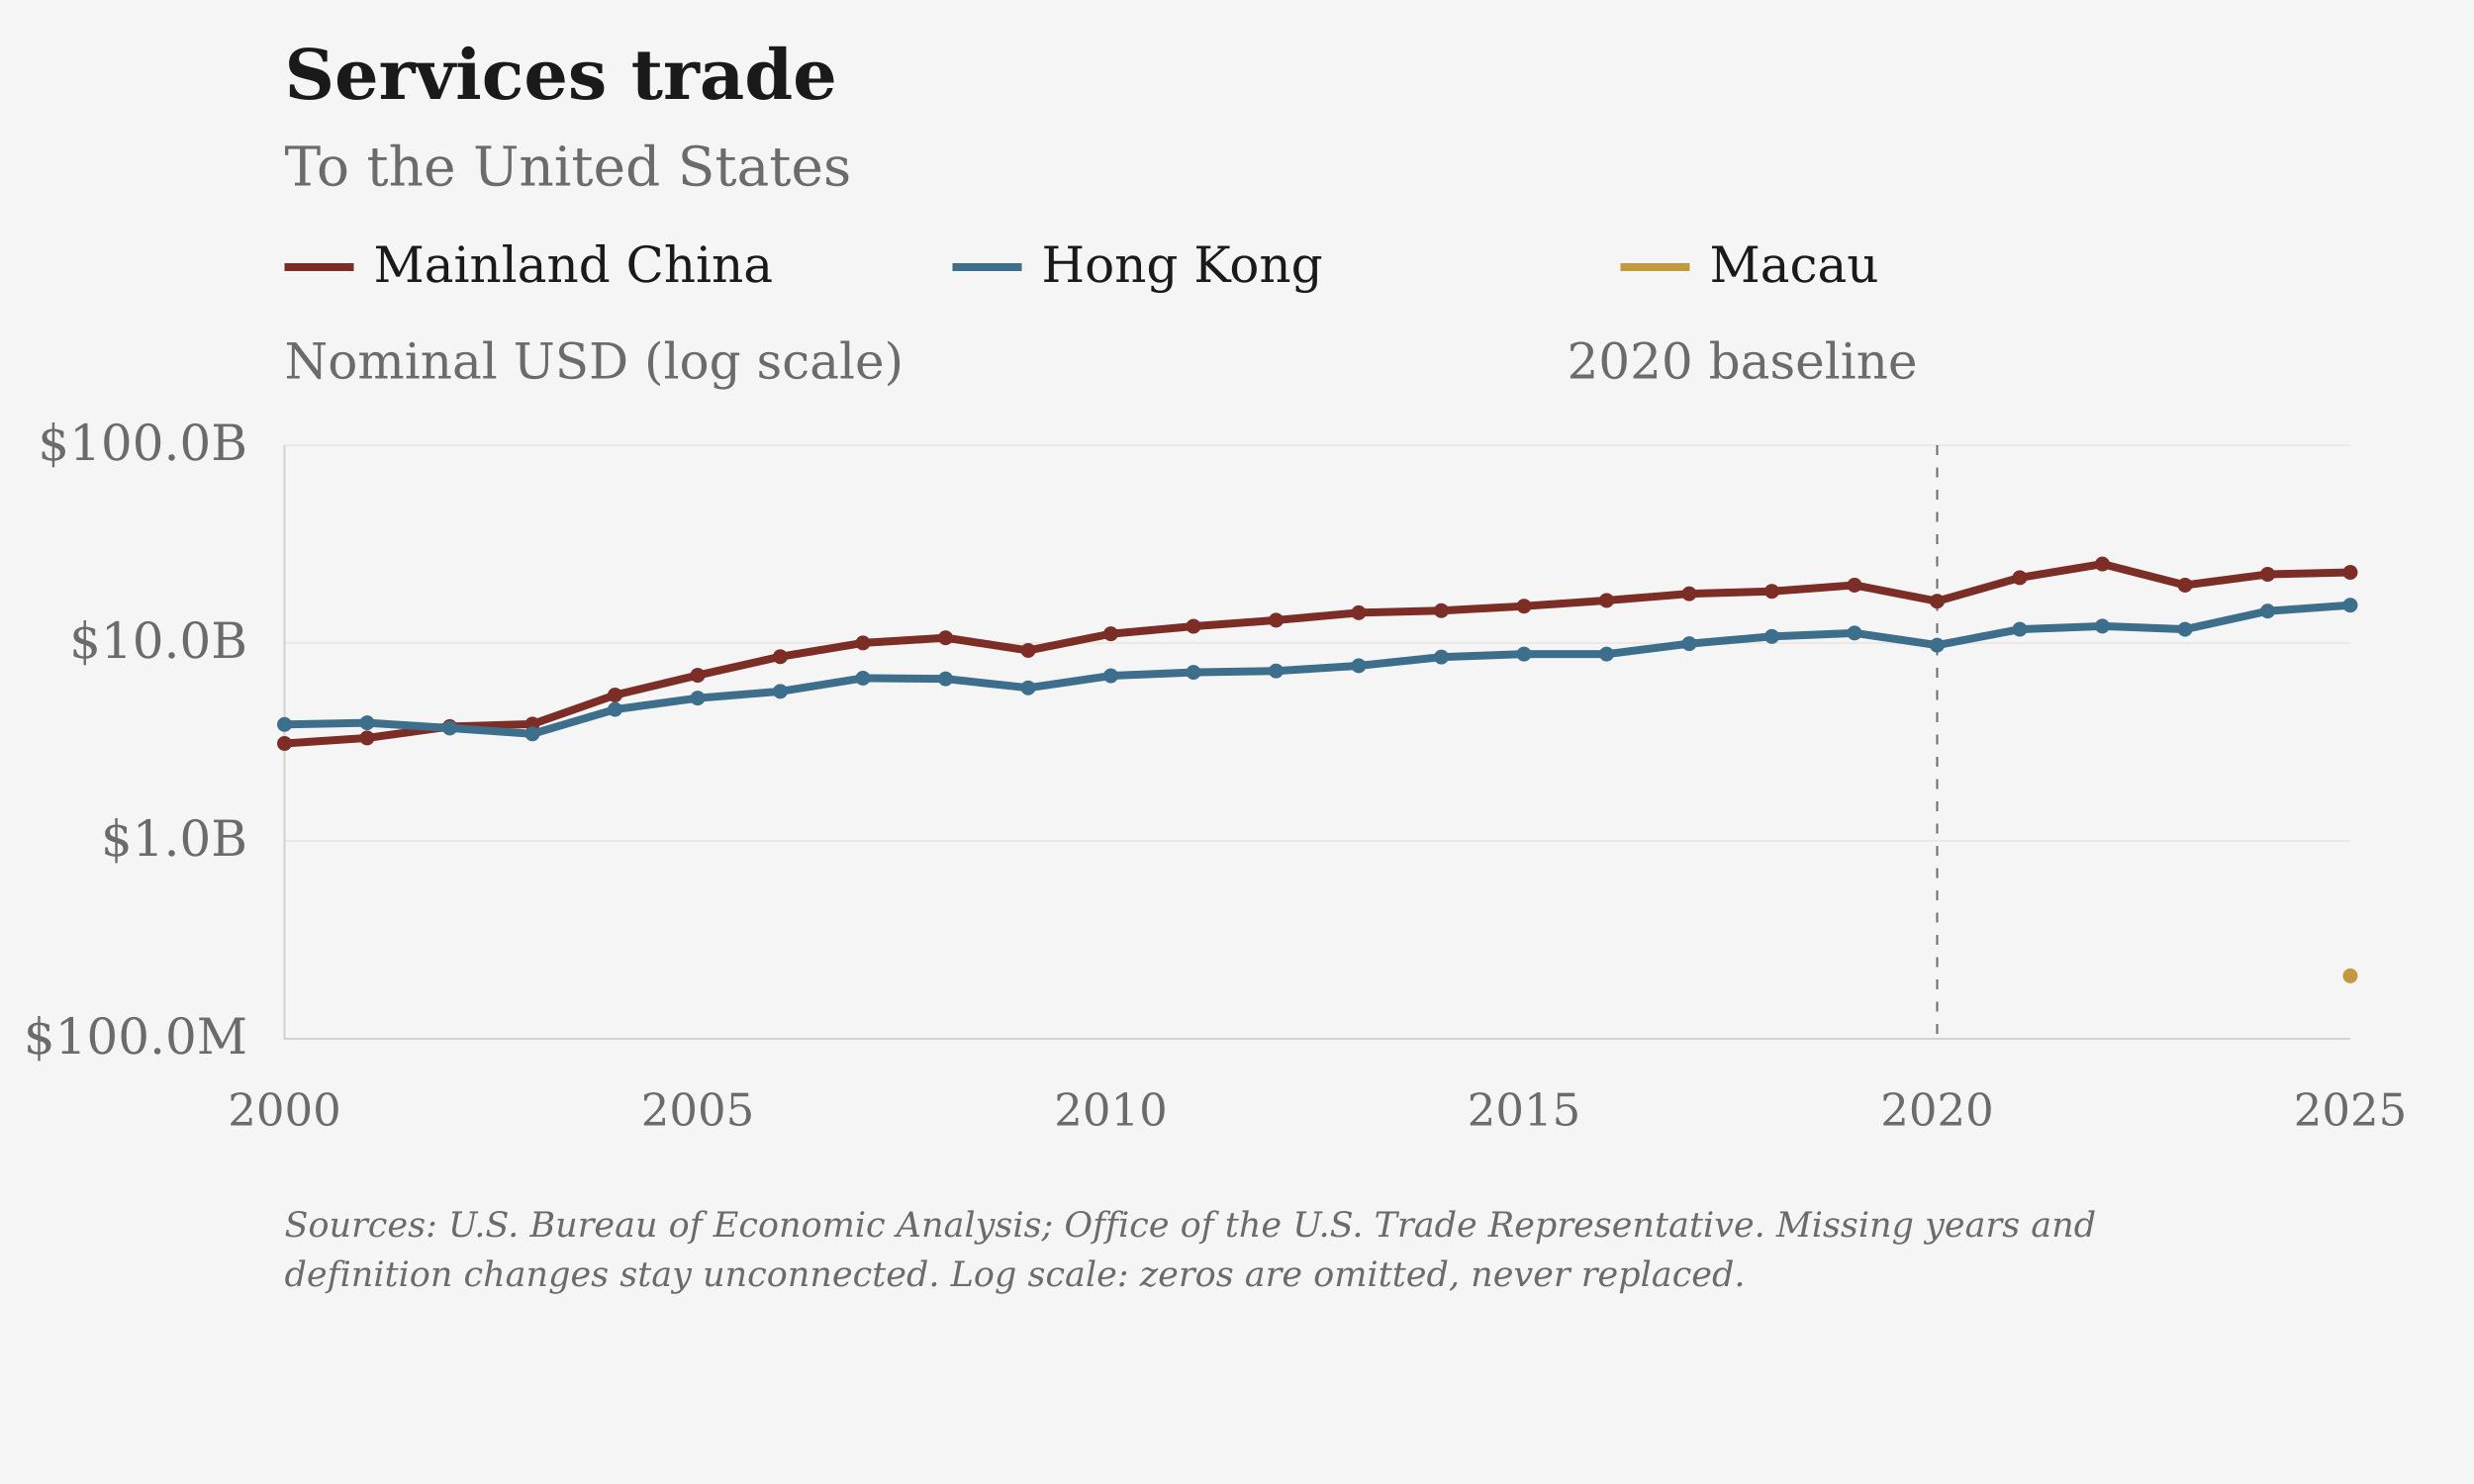
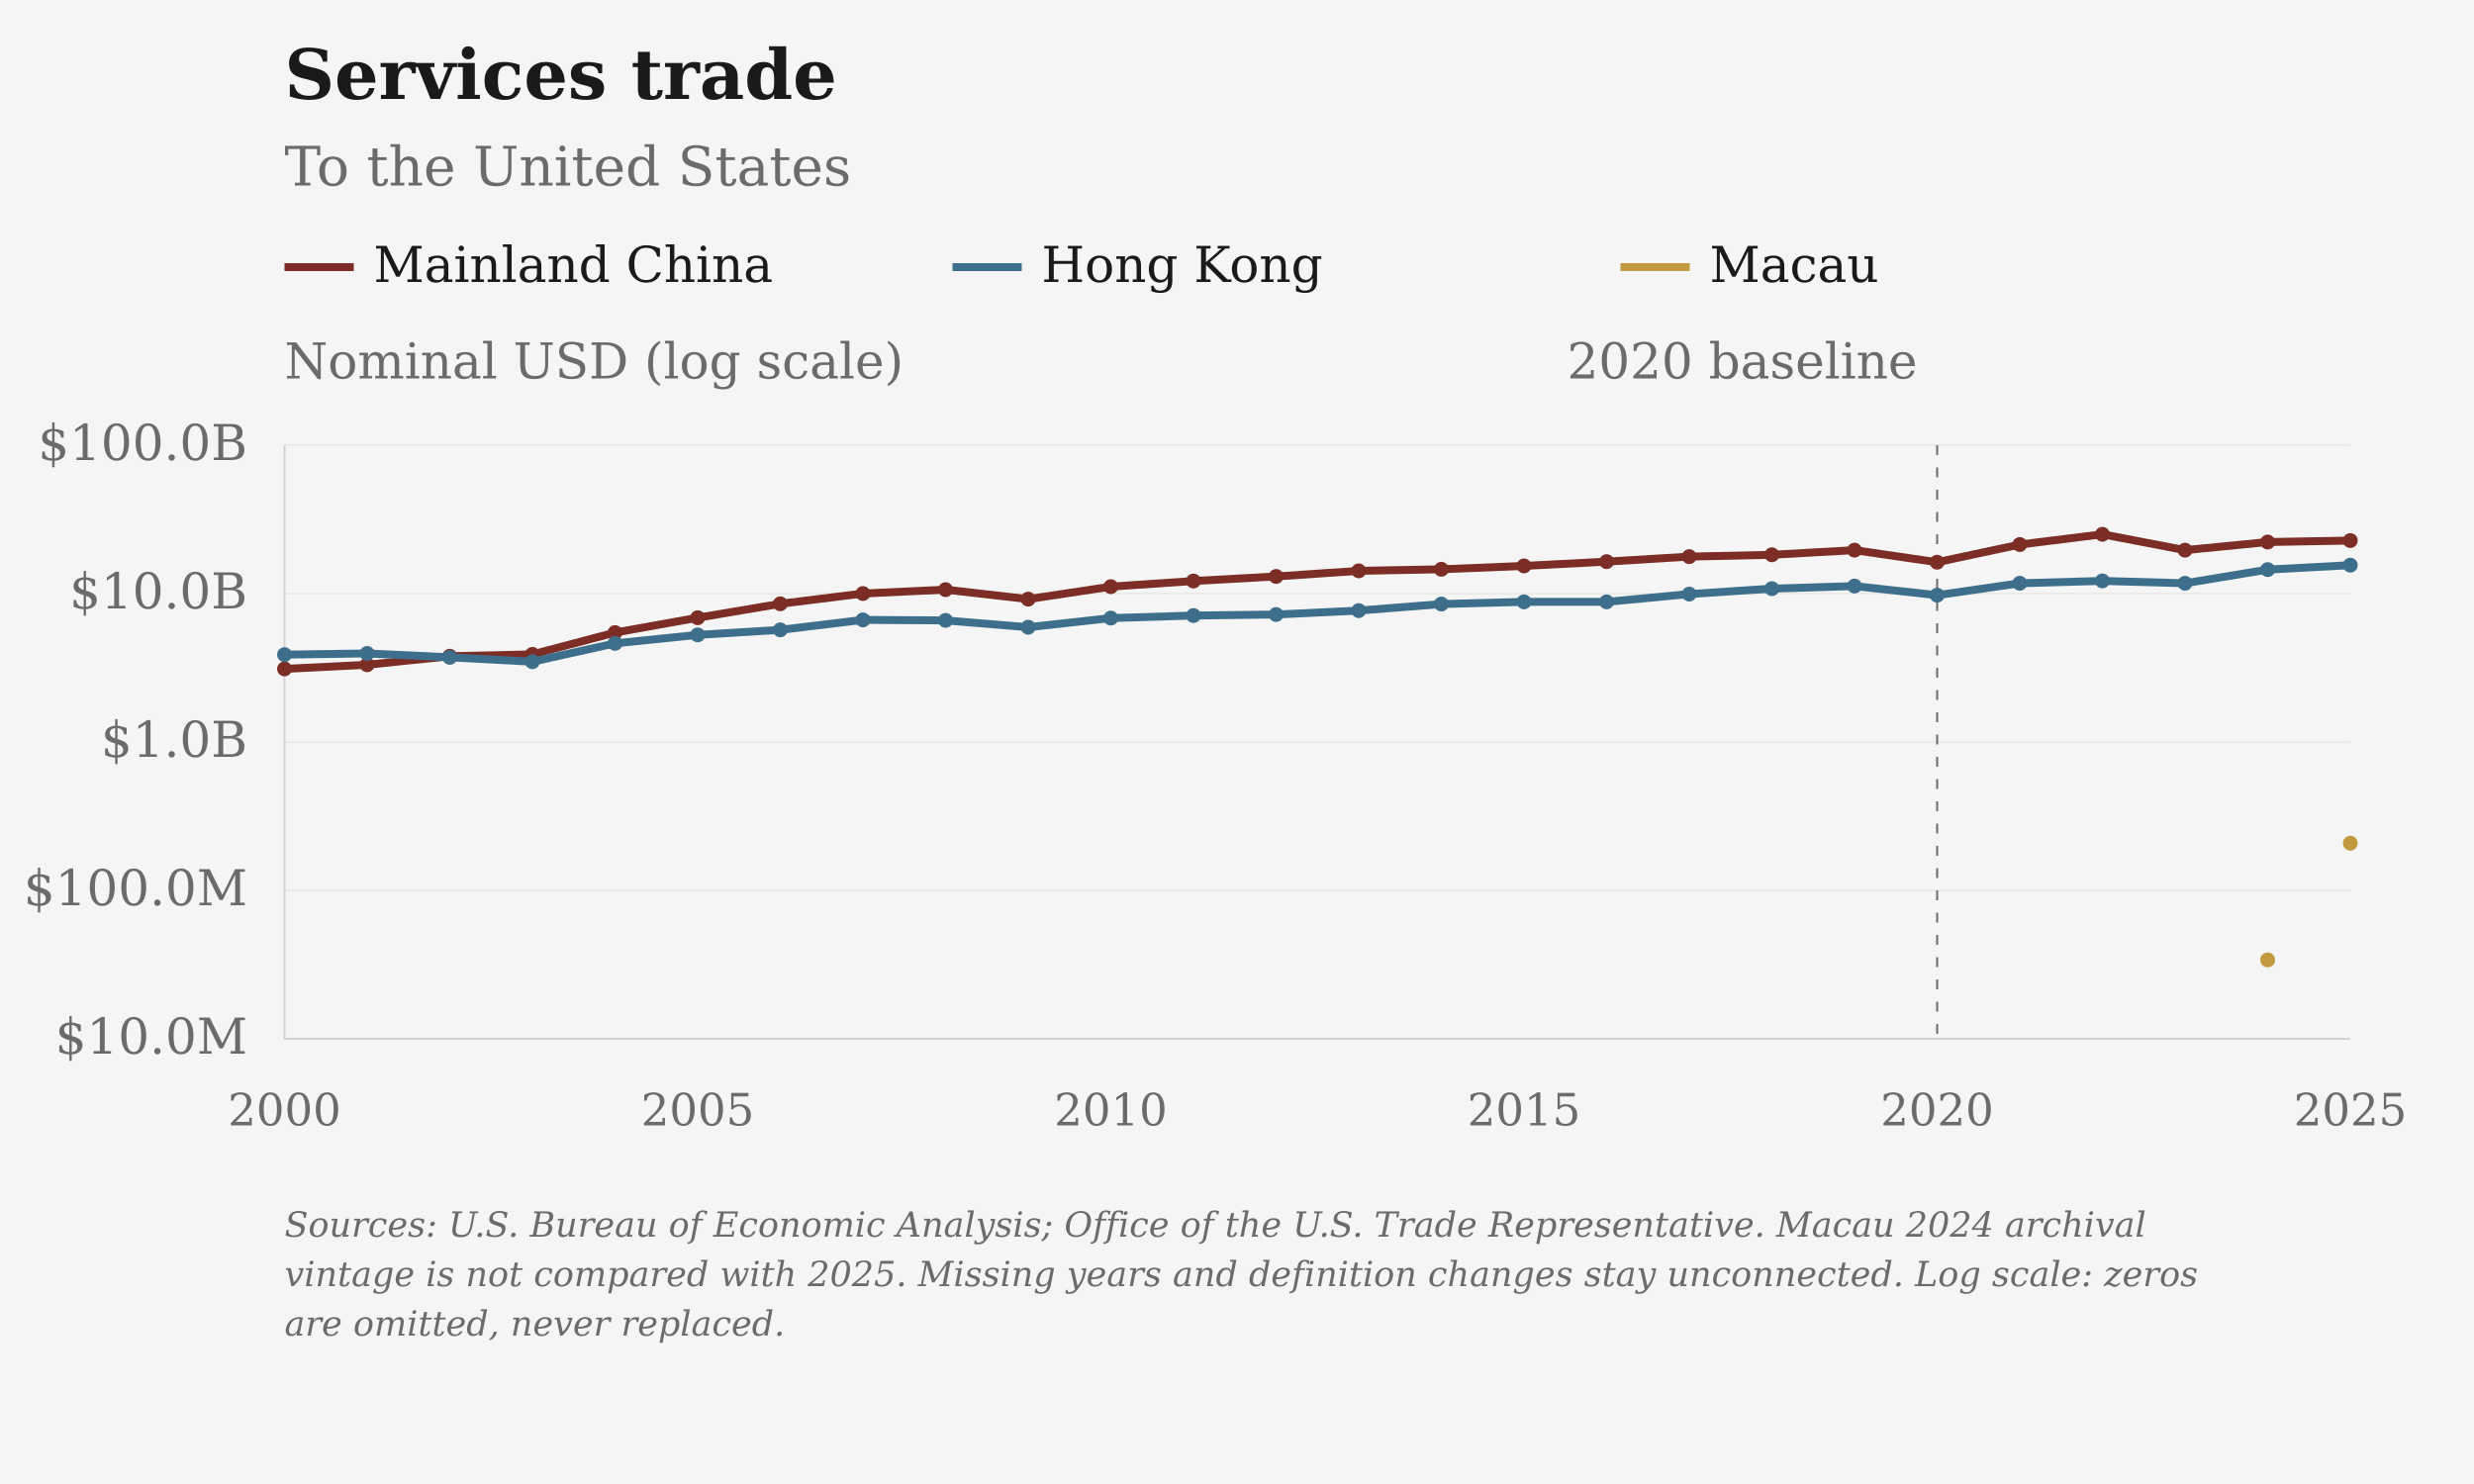
<svg xmlns="http://www.w3.org/2000/svg" viewBox="0 0 1000 600" role="img" aria-label="Services trade: To the United States">
  <rect class="chart-background" width="1000" height="600" fill="#F5F5F5" />
  <g font-family="DejaVu Serif, Georgia, 'Times New Roman', serif" font-size="20" fill="#6B6B6B">
    <text x="115" y="40" font-size="28" font-weight="bold" fill="#1A1A1A">Services trade</text>
    <text x="115" y="75" font-size="22">To the United States</text>
    <path class="legend-swatch" data-geography="CHN" d="M115 108h28" stroke="#7B2D26" stroke-width="3.2" />
    <text x="151" y="114" fill="#1A1A1A">Mainland China</text>
    <path class="legend-swatch" data-geography="HKG" d="M385 108h28" stroke="#3D6F8C" stroke-width="3.2" />
    <text x="421" y="114" fill="#1A1A1A">Hong Kong</text>
    <path class="legend-swatch" data-geography="MAC" d="M655 108h28" stroke="#C2993E" stroke-width="3.2" />
    <text x="691" y="114" fill="#1A1A1A">Macau</text>
    <text x="115" y="153">Nominal USD (log scale)</text>
    <path d="M115 420.00H950" stroke="#D6D3CC" stroke-opacity="0.6" stroke-width="0.5" />
-     <text x="100" y="426.00" text-anchor="end">$100.0M</text>
-     <path d="M115 340.00H950" stroke="#D6D3CC" stroke-opacity="0.6" stroke-width="0.5" />
-     <text x="100" y="346.00" text-anchor="end">$1.0B</text>
-     <path d="M115 260.00H950" stroke="#D6D3CC" stroke-opacity="0.6" stroke-width="0.5" />
-     <text x="100" y="266.00" text-anchor="end">$10.0B</text>
+     <text x="100" y="426.00" text-anchor="end">$10.0M</text>
+     <path d="M115 360.00H950" stroke="#D6D3CC" stroke-opacity="0.6" stroke-width="0.5" />
+     <text x="100" y="366.00" text-anchor="end">$100.0M</text>
+     <path d="M115 300.00H950" stroke="#D6D3CC" stroke-opacity="0.6" stroke-width="0.5" />
+     <text x="100" y="306.00" text-anchor="end">$1.0B</text>
+     <path d="M115 240.00H950" stroke="#D6D3CC" stroke-opacity="0.6" stroke-width="0.5" />
+     <text x="100" y="246.00" text-anchor="end">$10.0B</text>
    <path d="M115 180.00H950" stroke="#D6D3CC" stroke-opacity="0.6" stroke-width="0.5" />
    <text x="100" y="186.00" text-anchor="end">$100.0B</text>
    <text x="115.00" y="455" font-size="18" text-anchor="middle">2000</text>
    <text x="282.00" y="455" font-size="18" text-anchor="middle">2005</text>
    <text x="449.00" y="455" font-size="18" text-anchor="middle">2010</text>
    <text x="616.00" y="455" font-size="18" text-anchor="middle">2015</text>
    <text x="783.00" y="455" font-size="18" text-anchor="middle">2020</text>
    <text x="950.00" y="455" font-size="18" text-anchor="middle">2025</text>
    <path d="M115 180V420H950" stroke="#D6D3CC" stroke-width="0.8" fill="none" />
    <path d="M783.00 180V420" stroke="#6B6B6B" stroke-width="0.8" stroke-dasharray="4 5" />
    <text x="775.00" y="153" text-anchor="end">2020 baseline</text>
-     <path class="data-line" data-geography="CHN" data-series-id="bea:CHN:USA:services" d="M115.00,300.59 L148.40,298.36 L181.80,293.76 L215.20,292.76 L248.60,281.01 L282.00,273.02 L315.40,265.50 L348.80,259.95 L382.20,257.87 L415.60,262.98 L449.00,256.26 L482.40,253.22 L515.80,250.75 L549.20,247.73 L582.60,246.89 L616.00,245.08 L649.40,242.77 L682.80,240.06 L716.20,239.08 L749.60,236.58 L783.00,243.08 L816.40,233.56 L849.80,228.03 L883.20,236.58 L916.60,232.20 L950.00,231.41" fill="none" stroke="#7B2D26" stroke-width="3.2" stroke-linejoin="round" />
-     <circle data-geography="CHN" data-period="2000" cx="115.00" cy="300.59" r="3" fill="#7B2D26" />
-     <circle data-geography="CHN" data-period="2001" cx="148.40" cy="298.36" r="3" fill="#7B2D26" />
-     <circle data-geography="CHN" data-period="2002" cx="181.80" cy="293.76" r="3" fill="#7B2D26" />
-     <circle data-geography="CHN" data-period="2003" cx="215.20" cy="292.76" r="3" fill="#7B2D26" />
-     <circle data-geography="CHN" data-period="2004" cx="248.60" cy="281.01" r="3" fill="#7B2D26" />
-     <circle data-geography="CHN" data-period="2005" cx="282.00" cy="273.02" r="3" fill="#7B2D26" />
-     <circle data-geography="CHN" data-period="2006" cx="315.40" cy="265.50" r="3" fill="#7B2D26" />
-     <circle data-geography="CHN" data-period="2007" cx="348.80" cy="259.95" r="3" fill="#7B2D26" />
-     <circle data-geography="CHN" data-period="2008" cx="382.20" cy="257.87" r="3" fill="#7B2D26" />
-     <circle data-geography="CHN" data-period="2009" cx="415.60" cy="262.98" r="3" fill="#7B2D26" />
-     <circle data-geography="CHN" data-period="2010" cx="449.00" cy="256.26" r="3" fill="#7B2D26" />
-     <circle data-geography="CHN" data-period="2011" cx="482.40" cy="253.22" r="3" fill="#7B2D26" />
-     <circle data-geography="CHN" data-period="2012" cx="515.80" cy="250.75" r="3" fill="#7B2D26" />
-     <circle data-geography="CHN" data-period="2013" cx="549.20" cy="247.73" r="3" fill="#7B2D26" />
-     <circle data-geography="CHN" data-period="2014" cx="582.60" cy="246.89" r="3" fill="#7B2D26" />
-     <circle data-geography="CHN" data-period="2015" cx="616.00" cy="245.08" r="3" fill="#7B2D26" />
-     <circle data-geography="CHN" data-period="2016" cx="649.40" cy="242.77" r="3" fill="#7B2D26" />
-     <circle data-geography="CHN" data-period="2017" cx="682.80" cy="240.06" r="3" fill="#7B2D26" />
-     <circle data-geography="CHN" data-period="2018" cx="716.20" cy="239.08" r="3" fill="#7B2D26" />
-     <circle data-geography="CHN" data-period="2019" cx="749.60" cy="236.58" r="3" fill="#7B2D26" />
-     <circle data-geography="CHN" data-period="2020" cx="783.00" cy="243.08" r="3" fill="#7B2D26" />
-     <circle data-geography="CHN" data-period="2021" cx="816.40" cy="233.56" r="3" fill="#7B2D26" />
-     <circle data-geography="CHN" data-period="2022" cx="849.80" cy="228.03" r="3" fill="#7B2D26" />
-     <circle data-geography="CHN" data-period="2023" cx="883.20" cy="236.58" r="3" fill="#7B2D26" />
-     <circle data-geography="CHN" data-period="2024" cx="916.60" cy="232.20" r="3" fill="#7B2D26" />
-     <circle data-geography="CHN" data-period="2025" cx="950.00" cy="231.41" r="3" fill="#7B2D26" />
-     <path class="data-line" data-geography="HKG" data-series-id="bea:HKG:USA:services" d="M115.00,292.91 L148.40,292.25 L181.80,294.37 L215.20,296.72 L248.60,286.82 L282.00,282.25 L315.40,279.54 L348.80,274.18 L382.20,274.46 L415.60,278.11 L449.00,273.22 L482.40,271.83 L515.80,271.28 L549.20,269.16 L582.60,265.65 L616.00,264.45 L649.40,264.46 L682.80,260.25 L716.20,257.33 L749.60,255.94 L783.00,260.85 L816.40,254.43 L849.80,253.16 L883.20,254.43 L916.60,247.07 L950.00,244.68" fill="none" stroke="#3D6F8C" stroke-width="3.2" stroke-linejoin="round" />
-     <circle data-geography="HKG" data-period="2000" cx="115.00" cy="292.91" r="3" fill="#3D6F8C" />
-     <circle data-geography="HKG" data-period="2001" cx="148.40" cy="292.25" r="3" fill="#3D6F8C" />
-     <circle data-geography="HKG" data-period="2002" cx="181.80" cy="294.37" r="3" fill="#3D6F8C" />
-     <circle data-geography="HKG" data-period="2003" cx="215.20" cy="296.72" r="3" fill="#3D6F8C" />
-     <circle data-geography="HKG" data-period="2004" cx="248.60" cy="286.82" r="3" fill="#3D6F8C" />
-     <circle data-geography="HKG" data-period="2005" cx="282.00" cy="282.25" r="3" fill="#3D6F8C" />
-     <circle data-geography="HKG" data-period="2006" cx="315.40" cy="279.54" r="3" fill="#3D6F8C" />
-     <circle data-geography="HKG" data-period="2007" cx="348.80" cy="274.18" r="3" fill="#3D6F8C" />
-     <circle data-geography="HKG" data-period="2008" cx="382.20" cy="274.46" r="3" fill="#3D6F8C" />
-     <circle data-geography="HKG" data-period="2009" cx="415.60" cy="278.11" r="3" fill="#3D6F8C" />
-     <circle data-geography="HKG" data-period="2010" cx="449.00" cy="273.22" r="3" fill="#3D6F8C" />
-     <circle data-geography="HKG" data-period="2011" cx="482.40" cy="271.83" r="3" fill="#3D6F8C" />
-     <circle data-geography="HKG" data-period="2012" cx="515.80" cy="271.28" r="3" fill="#3D6F8C" />
-     <circle data-geography="HKG" data-period="2013" cx="549.20" cy="269.16" r="3" fill="#3D6F8C" />
-     <circle data-geography="HKG" data-period="2014" cx="582.60" cy="265.65" r="3" fill="#3D6F8C" />
-     <circle data-geography="HKG" data-period="2015" cx="616.00" cy="264.45" r="3" fill="#3D6F8C" />
-     <circle data-geography="HKG" data-period="2016" cx="649.40" cy="264.46" r="3" fill="#3D6F8C" />
-     <circle data-geography="HKG" data-period="2017" cx="682.80" cy="260.25" r="3" fill="#3D6F8C" />
-     <circle data-geography="HKG" data-period="2018" cx="716.20" cy="257.33" r="3" fill="#3D6F8C" />
-     <circle data-geography="HKG" data-period="2019" cx="749.60" cy="255.94" r="3" fill="#3D6F8C" />
-     <circle data-geography="HKG" data-period="2020" cx="783.00" cy="260.85" r="3" fill="#3D6F8C" />
-     <circle data-geography="HKG" data-period="2021" cx="816.40" cy="254.43" r="3" fill="#3D6F8C" />
-     <circle data-geography="HKG" data-period="2022" cx="849.80" cy="253.16" r="3" fill="#3D6F8C" />
-     <circle data-geography="HKG" data-period="2023" cx="883.20" cy="254.43" r="3" fill="#3D6F8C" />
-     <circle data-geography="HKG" data-period="2024" cx="916.60" cy="247.07" r="3" fill="#3D6F8C" />
-     <circle data-geography="HKG" data-period="2025" cx="950.00" cy="244.68" r="3" fill="#3D6F8C" />
-     <path class="data-line" data-geography="MAC" data-series-id="ustr:MAC:USA:services" d="M950.00,394.55" fill="none" stroke="#C2993E" stroke-width="3.2" stroke-linejoin="round" />
-     <circle data-geography="MAC" data-period="2025" cx="950.00" cy="394.55" r="3" fill="#C2993E" />
-     <text class="figure-source" x="115" y="500" font-size="14" font-style="italic">Sources: U.S. Bureau of Economic Analysis; Office of the U.S. Trade Representative. Missing years and</text>
-     <text class="figure-source" x="115" y="520" font-size="14" font-style="italic">definition changes stay unconnected. Log scale: zeros are omitted, never replaced.</text>
+     <path class="data-line" data-geography="CHN" data-series-id="bea:CHN:USA:services" d="M115.00,270.44 L148.40,268.77 L181.80,265.32 L215.20,264.57 L248.60,255.75 L282.00,249.76 L315.40,244.12 L348.80,239.97 L382.20,238.40 L415.60,242.23 L449.00,237.19 L482.40,234.91 L515.80,233.07 L549.20,230.80 L582.60,230.17 L616.00,228.81 L649.40,227.08 L682.80,225.05 L716.20,224.31 L749.60,222.43 L783.00,227.31 L816.40,220.17 L849.80,216.02 L883.20,222.43 L916.60,219.15 L950.00,218.56" fill="none" stroke="#7B2D26" stroke-width="3.2" stroke-linejoin="round" />
+     <circle data-geography="CHN" data-period="2000" cx="115.00" cy="270.44" r="3" fill="#7B2D26" />
+     <circle data-geography="CHN" data-period="2001" cx="148.40" cy="268.77" r="3" fill="#7B2D26" />
+     <circle data-geography="CHN" data-period="2002" cx="181.80" cy="265.32" r="3" fill="#7B2D26" />
+     <circle data-geography="CHN" data-period="2003" cx="215.20" cy="264.57" r="3" fill="#7B2D26" />
+     <circle data-geography="CHN" data-period="2004" cx="248.60" cy="255.75" r="3" fill="#7B2D26" />
+     <circle data-geography="CHN" data-period="2005" cx="282.00" cy="249.76" r="3" fill="#7B2D26" />
+     <circle data-geography="CHN" data-period="2006" cx="315.40" cy="244.12" r="3" fill="#7B2D26" />
+     <circle data-geography="CHN" data-period="2007" cx="348.80" cy="239.97" r="3" fill="#7B2D26" />
+     <circle data-geography="CHN" data-period="2008" cx="382.20" cy="238.40" r="3" fill="#7B2D26" />
+     <circle data-geography="CHN" data-period="2009" cx="415.60" cy="242.23" r="3" fill="#7B2D26" />
+     <circle data-geography="CHN" data-period="2010" cx="449.00" cy="237.19" r="3" fill="#7B2D26" />
+     <circle data-geography="CHN" data-period="2011" cx="482.40" cy="234.91" r="3" fill="#7B2D26" />
+     <circle data-geography="CHN" data-period="2012" cx="515.80" cy="233.07" r="3" fill="#7B2D26" />
+     <circle data-geography="CHN" data-period="2013" cx="549.20" cy="230.80" r="3" fill="#7B2D26" />
+     <circle data-geography="CHN" data-period="2014" cx="582.60" cy="230.17" r="3" fill="#7B2D26" />
+     <circle data-geography="CHN" data-period="2015" cx="616.00" cy="228.81" r="3" fill="#7B2D26" />
+     <circle data-geography="CHN" data-period="2016" cx="649.40" cy="227.08" r="3" fill="#7B2D26" />
+     <circle data-geography="CHN" data-period="2017" cx="682.80" cy="225.05" r="3" fill="#7B2D26" />
+     <circle data-geography="CHN" data-period="2018" cx="716.20" cy="224.31" r="3" fill="#7B2D26" />
+     <circle data-geography="CHN" data-period="2019" cx="749.60" cy="222.43" r="3" fill="#7B2D26" />
+     <circle data-geography="CHN" data-period="2020" cx="783.00" cy="227.31" r="3" fill="#7B2D26" />
+     <circle data-geography="CHN" data-period="2021" cx="816.40" cy="220.17" r="3" fill="#7B2D26" />
+     <circle data-geography="CHN" data-period="2022" cx="849.80" cy="216.02" r="3" fill="#7B2D26" />
+     <circle data-geography="CHN" data-period="2023" cx="883.20" cy="222.43" r="3" fill="#7B2D26" />
+     <circle data-geography="CHN" data-period="2024" cx="916.60" cy="219.15" r="3" fill="#7B2D26" />
+     <circle data-geography="CHN" data-period="2025" cx="950.00" cy="218.56" r="3" fill="#7B2D26" />
+     <path class="data-line" data-geography="HKG" data-series-id="bea:HKG:USA:services" d="M115.00,264.68 L148.40,264.19 L181.80,265.77 L215.20,267.54 L248.60,260.12 L282.00,256.69 L315.40,254.66 L348.80,250.63 L382.20,250.84 L415.60,253.59 L449.00,249.91 L482.40,248.87 L515.80,248.46 L549.20,246.87 L582.60,244.23 L616.00,243.34 L649.40,243.34 L682.80,240.19 L716.20,237.99 L749.60,236.96 L783.00,240.64 L816.40,235.82 L849.80,234.87 L883.20,235.82 L916.60,230.30 L950.00,228.51" fill="none" stroke="#3D6F8C" stroke-width="3.2" stroke-linejoin="round" />
+     <circle data-geography="HKG" data-period="2000" cx="115.00" cy="264.68" r="3" fill="#3D6F8C" />
+     <circle data-geography="HKG" data-period="2001" cx="148.40" cy="264.19" r="3" fill="#3D6F8C" />
+     <circle data-geography="HKG" data-period="2002" cx="181.80" cy="265.77" r="3" fill="#3D6F8C" />
+     <circle data-geography="HKG" data-period="2003" cx="215.20" cy="267.54" r="3" fill="#3D6F8C" />
+     <circle data-geography="HKG" data-period="2004" cx="248.60" cy="260.12" r="3" fill="#3D6F8C" />
+     <circle data-geography="HKG" data-period="2005" cx="282.00" cy="256.69" r="3" fill="#3D6F8C" />
+     <circle data-geography="HKG" data-period="2006" cx="315.40" cy="254.66" r="3" fill="#3D6F8C" />
+     <circle data-geography="HKG" data-period="2007" cx="348.80" cy="250.63" r="3" fill="#3D6F8C" />
+     <circle data-geography="HKG" data-period="2008" cx="382.20" cy="250.84" r="3" fill="#3D6F8C" />
+     <circle data-geography="HKG" data-period="2009" cx="415.60" cy="253.59" r="3" fill="#3D6F8C" />
+     <circle data-geography="HKG" data-period="2010" cx="449.00" cy="249.91" r="3" fill="#3D6F8C" />
+     <circle data-geography="HKG" data-period="2011" cx="482.40" cy="248.87" r="3" fill="#3D6F8C" />
+     <circle data-geography="HKG" data-period="2012" cx="515.80" cy="248.46" r="3" fill="#3D6F8C" />
+     <circle data-geography="HKG" data-period="2013" cx="549.20" cy="246.87" r="3" fill="#3D6F8C" />
+     <circle data-geography="HKG" data-period="2014" cx="582.60" cy="244.23" r="3" fill="#3D6F8C" />
+     <circle data-geography="HKG" data-period="2015" cx="616.00" cy="243.34" r="3" fill="#3D6F8C" />
+     <circle data-geography="HKG" data-period="2016" cx="649.40" cy="243.34" r="3" fill="#3D6F8C" />
+     <circle data-geography="HKG" data-period="2017" cx="682.80" cy="240.19" r="3" fill="#3D6F8C" />
+     <circle data-geography="HKG" data-period="2018" cx="716.20" cy="237.99" r="3" fill="#3D6F8C" />
+     <circle data-geography="HKG" data-period="2019" cx="749.60" cy="236.96" r="3" fill="#3D6F8C" />
+     <circle data-geography="HKG" data-period="2020" cx="783.00" cy="240.64" r="3" fill="#3D6F8C" />
+     <circle data-geography="HKG" data-period="2021" cx="816.40" cy="235.82" r="3" fill="#3D6F8C" />
+     <circle data-geography="HKG" data-period="2022" cx="849.80" cy="234.87" r="3" fill="#3D6F8C" />
+     <circle data-geography="HKG" data-period="2023" cx="883.20" cy="235.82" r="3" fill="#3D6F8C" />
+     <circle data-geography="HKG" data-period="2024" cx="916.60" cy="230.30" r="3" fill="#3D6F8C" />
+     <circle data-geography="HKG" data-period="2025" cx="950.00" cy="228.51" r="3" fill="#3D6F8C" />
+     <path class="data-line" data-geography="MAC" data-series-id="ustr:MAC:USA:services" d="M916.60,388.11 M950.00,340.92" fill="none" stroke="#C2993E" stroke-width="3.2" stroke-linejoin="round" />
+     <circle data-geography="MAC" data-period="2024" cx="916.60" cy="388.11" r="3" fill="#C2993E" />
+     <circle data-geography="MAC" data-period="2025" cx="950.00" cy="340.92" r="3" fill="#C2993E" />
+     <text class="figure-source" x="115" y="500" font-size="14" font-style="italic">Sources: U.S. Bureau of Economic Analysis; Office of the U.S. Trade Representative. Macau 2024 archival</text>
+     <text class="figure-source" x="115" y="520" font-size="14" font-style="italic">vintage is not compared with 2025. Missing years and definition changes stay unconnected. Log scale: zeros</text>
+     <text class="figure-source" x="115" y="540" font-size="14" font-style="italic">are omitted, never replaced.</text>
  </g>
</svg>
